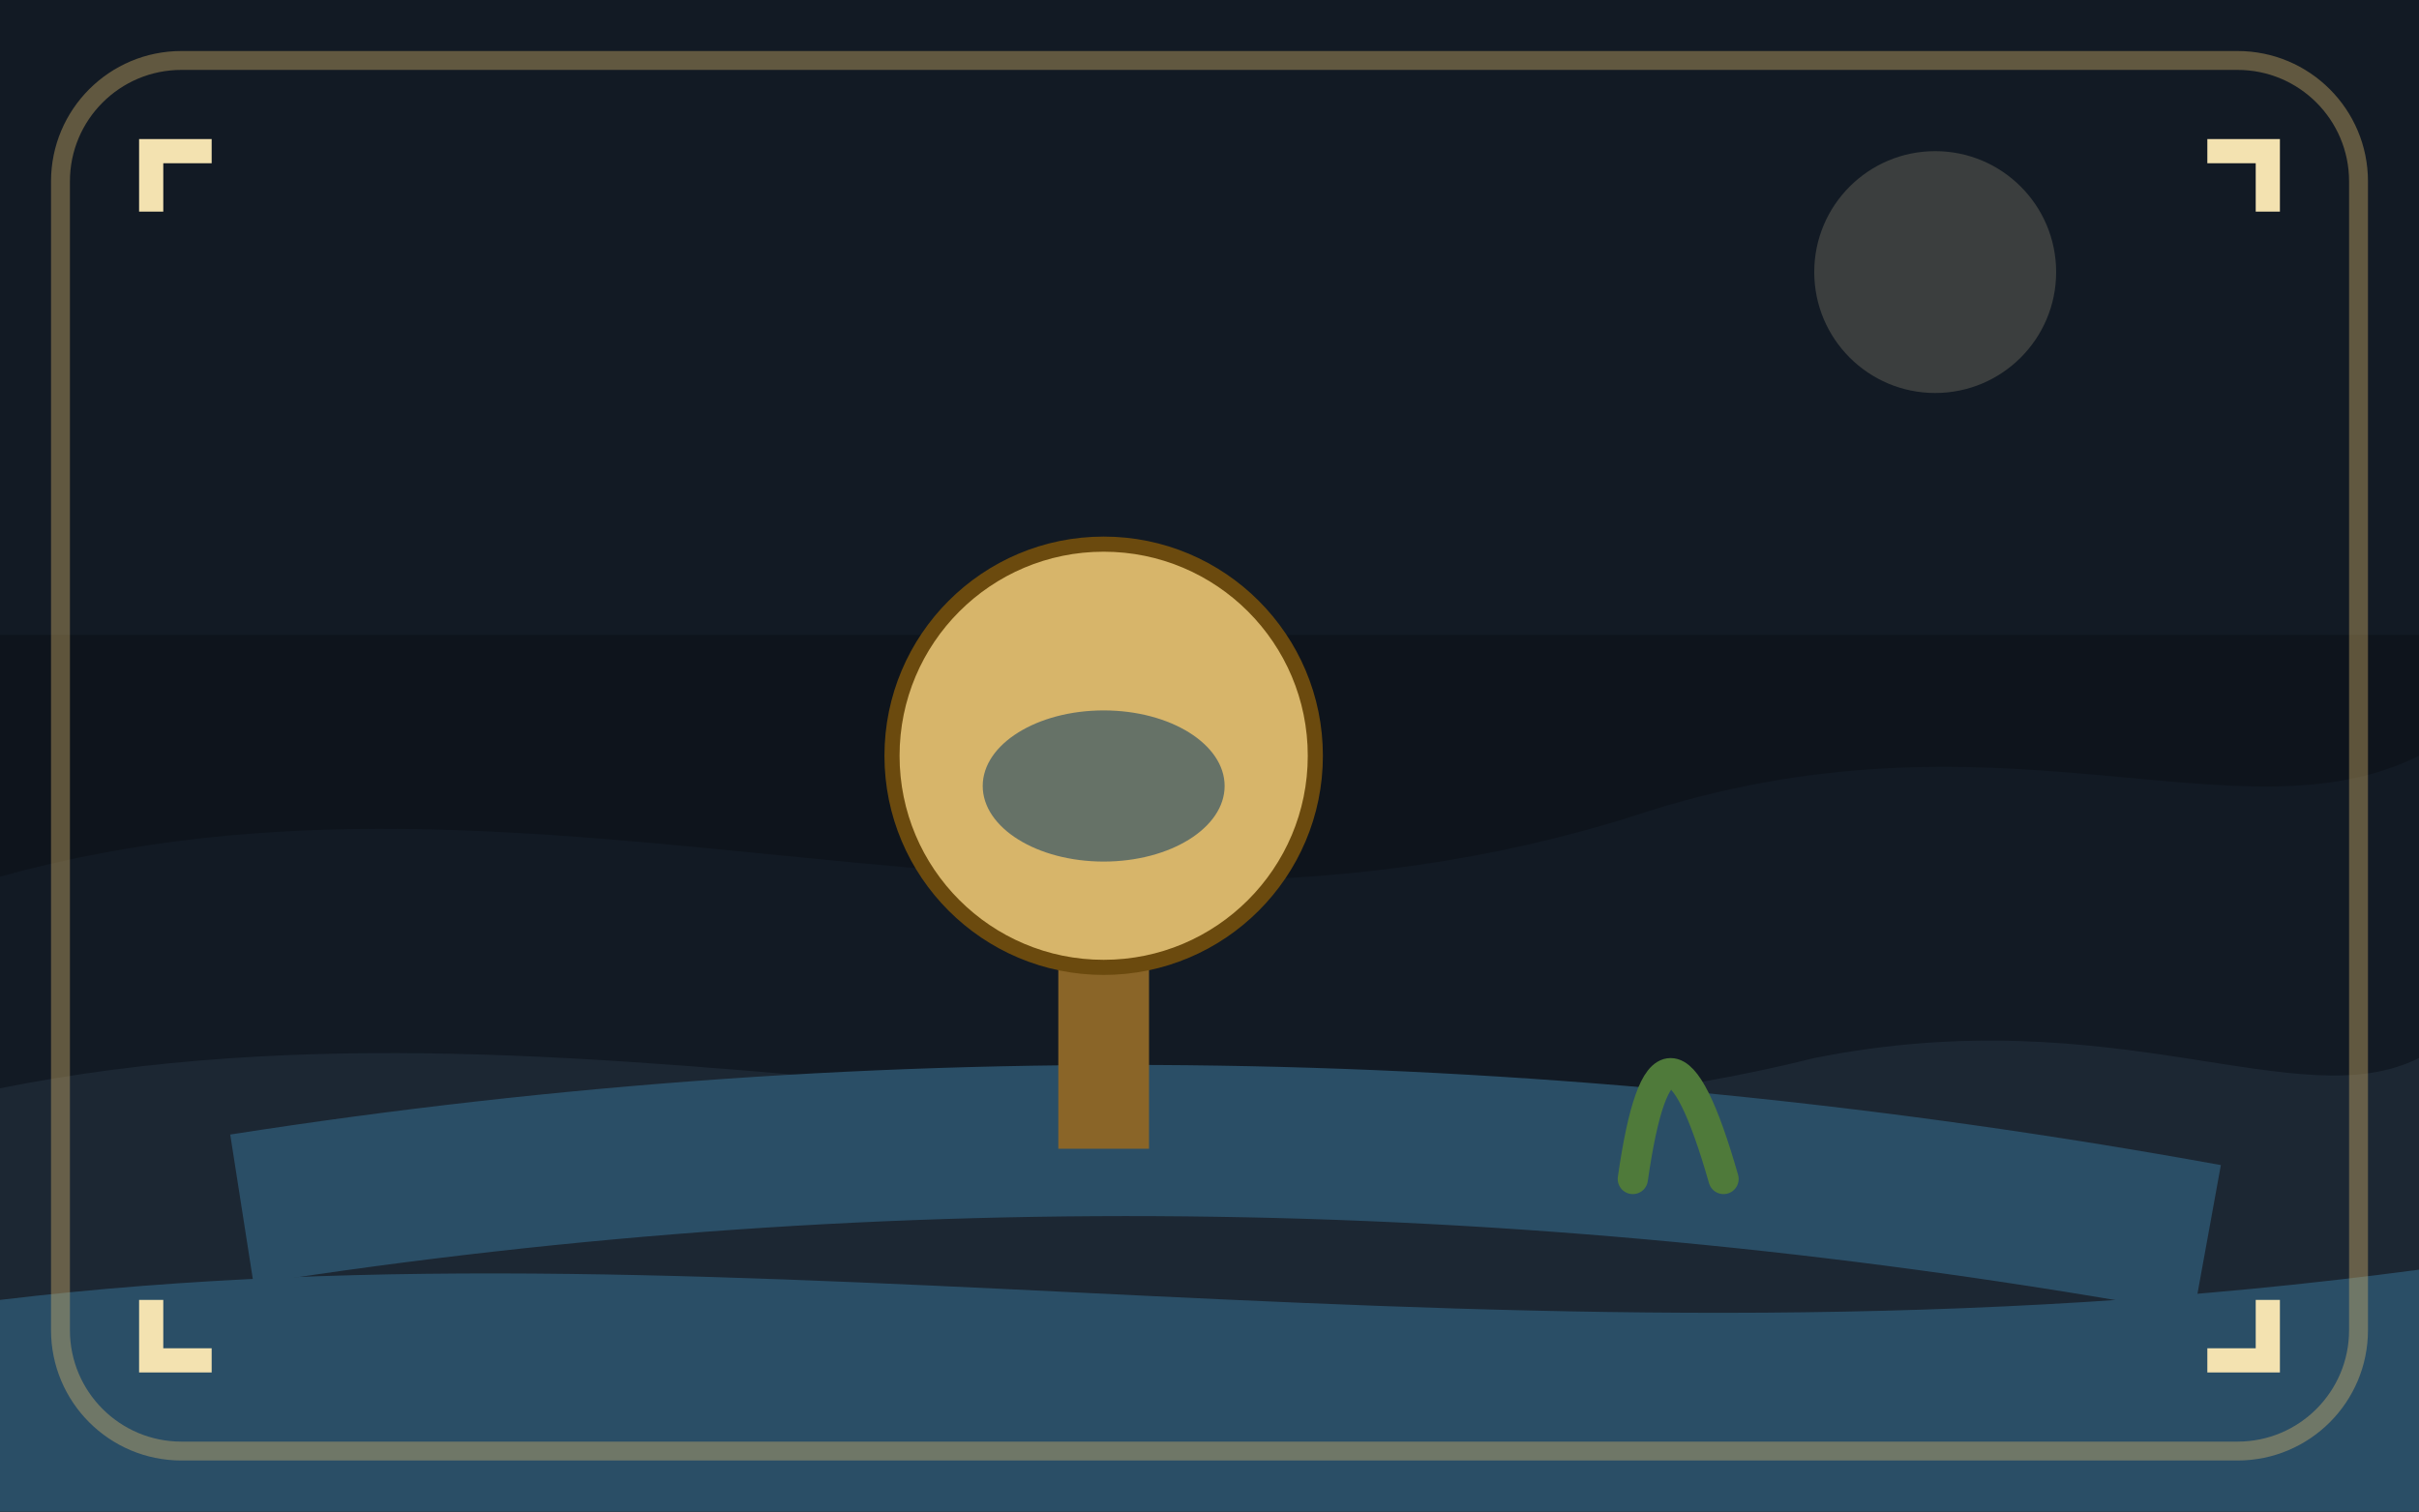
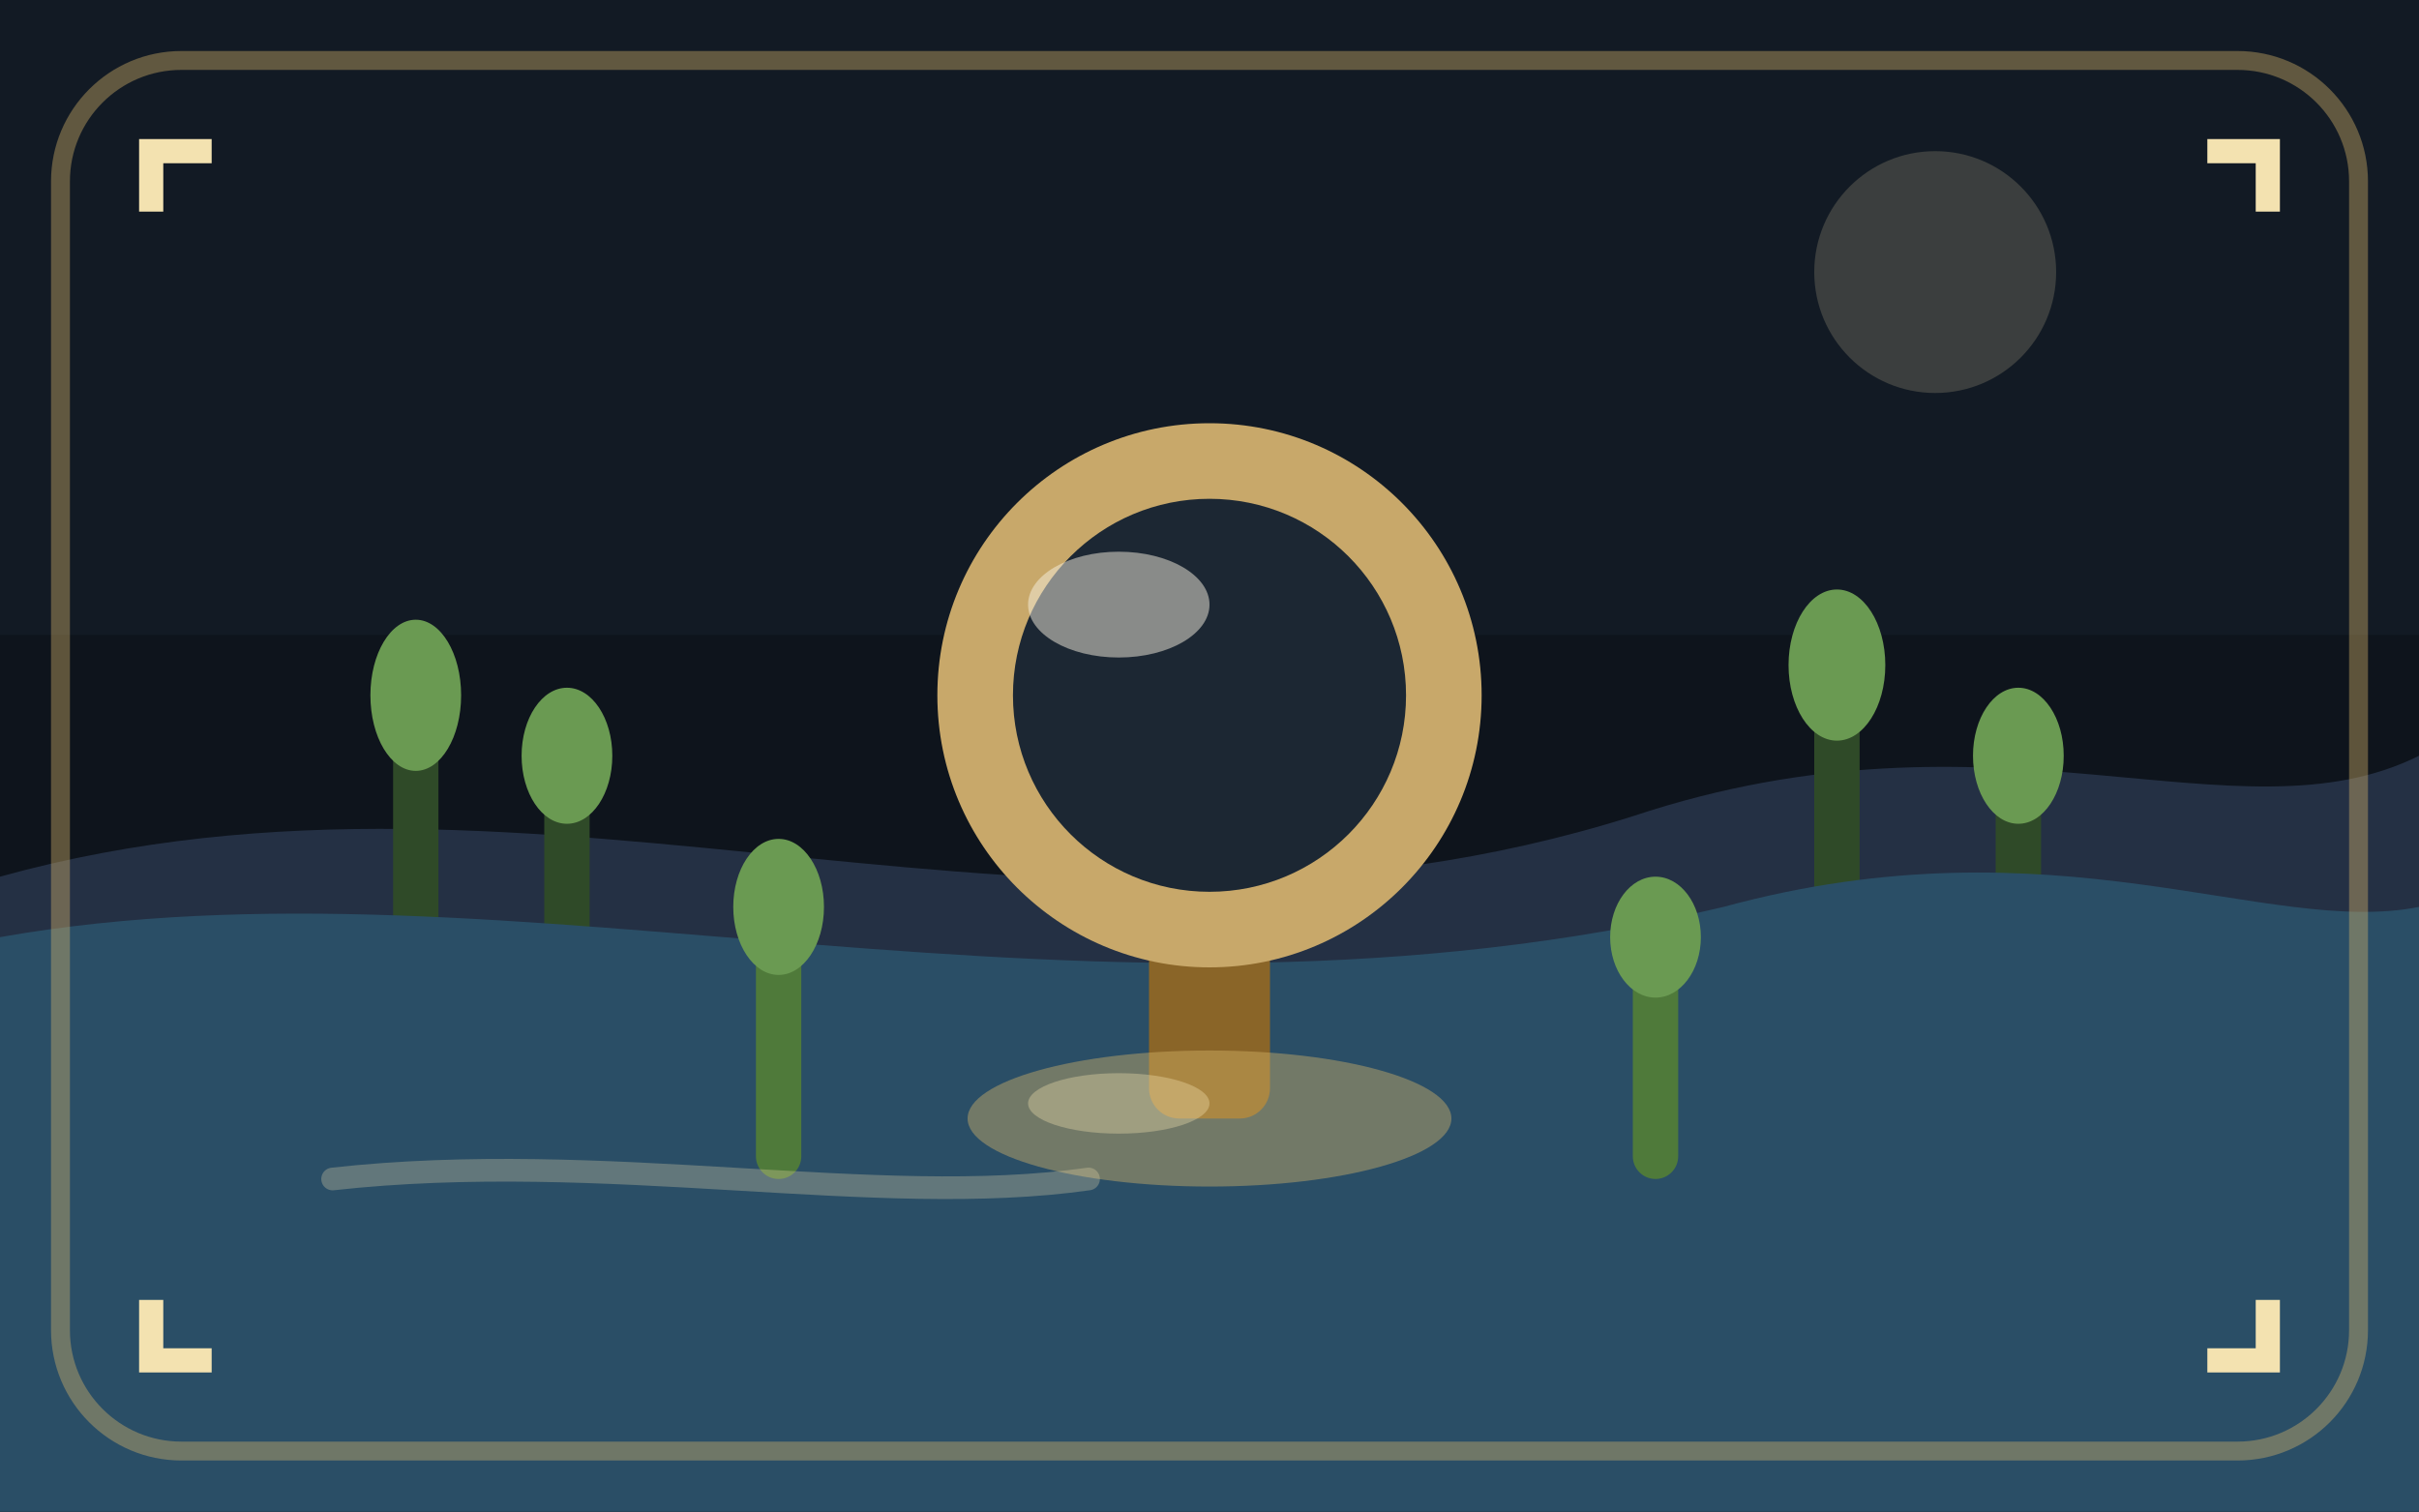
<svg xmlns="http://www.w3.org/2000/svg" viewBox="0 0 160 100">
  <rect width="160" height="100" fill="#0e141c" />
  <rect width="160" height="42" fill="#121a24" />
  <circle cx="128" cy="18" r="8" fill="#f3e2b0" opacity="0.18" />
-   <path d="M0 58 C36 48 70 66 108 54 C132 46 148 56 160 50 V100 H0 Z" fill="#121a24" />
-   <path d="M0 72 C40 64 80 80 120 70 C140 66 152 74 160 70 V100 H0 Z" fill="#1c2733" />
-   <path d="M0 86 C50 80 100 92 160 84 V100 H0 Z" fill="#2a4e66" />
-   <path d="M16 80 Q80 70 146 82" fill="none" stroke="#2a4e66" stroke-width="10" />
-   <rect x="70" y="58" width="6" height="18" fill="#8a6528" />
-   <circle cx="73" cy="50" r="14" fill="#d7b56a" stroke="#6b4a0e" />
-   <ellipse cx="73" cy="52" rx="8" ry="5" fill="#2a4e66" opacity="0.65" />
-   <path d="M108 78 Q110 64 114 78" fill="none" stroke="#4f7a3a" stroke-width="2" stroke-linecap="round" />
+   <path d="M0 58 C36 48 70 66 108 54 C132 46 148 56 160 50 V100 H0 Z" fill="#243044" />
+   <path d="M0 72 C40 64 80 80 120 70 C140 66 152 74 160 70 V100 H0 Z" fill="#2a4e66" />
+   <path d="M0 86 C50 80 100 92 160 84 V100 H0 Z" fill="#1c2733" />
+   <g fill="#2f4a28">
+     <rect x="26" y="46" width="3" height="18" rx="1.5" />
+     <rect x="36" y="50" width="3" height="20" rx="1.5" />
+     <rect x="120" y="44" width="3" height="22" rx="1.5" />
+     <rect x="132" y="50" width="3" height="18" rx="1.5" />
+   </g>
+   <g fill="#6a9a52">
+     <ellipse cx="27.5" cy="46" rx="3" ry="5" />
+     <ellipse cx="37.5" cy="50" rx="3" ry="4.5" />
+     <ellipse cx="121.5" cy="44" rx="3.2" ry="5" />
+     <ellipse cx="133.5" cy="50" rx="3" ry="4.5" />
+   </g>
+   <path d="M0 62 C34 56 72 70 114 60 C136 54 150 62 160 60 V100 H0 Z" fill="#2a4e66" />
+   <rect x="76" y="58" width="8" height="16" rx="2" fill="#8a6528" />
+   <circle cx="80" cy="46" r="18" fill="#c8a86a" />
+   <circle cx="80" cy="46" r="13" fill="#1c2733" />
+   <ellipse cx="74" cy="40" rx="6" ry="3.5" fill="#f6efe0" opacity="0.5" />
+   <ellipse cx="80" cy="74" rx="16" ry="4.5" fill="#d7b56a" opacity="0.42" />
+   <ellipse cx="74" cy="73" rx="6" ry="2" fill="#f3e2b0" opacity="0.35" />
+   <g fill="#4f7a3a">
+     <rect x="50" y="60" width="3" height="18" rx="1.5" />
+     <rect x="108" y="62" width="3" height="16" rx="1.5" />
+   </g>
+   <ellipse cx="51.5" cy="60" rx="3" ry="4.5" fill="#6a9a52" />
+   <ellipse cx="109.5" cy="62" rx="3" ry="4" fill="#6a9a52" />
+   <path d="M22 78 C40 76 58 80 72 78" fill="none" stroke="#f3e2b0" stroke-opacity="0.28" stroke-width="1.5" stroke-linecap="round" />
  <rect x="4" y="4" width="152" height="92" rx="8" fill="none" stroke="#d7b56a" stroke-opacity="0.4" stroke-width="1.25" />
  <g fill="none" stroke="#f3e2b0" stroke-width="1.6" stroke-linecap="butt">
    <path d="M10 14 V10 H14" />
    <path d="M146 10 H150 V14" />
    <path d="M10 86 V90 H14" />
    <path d="M150 86 V90 H146" />
  </g>
</svg>
